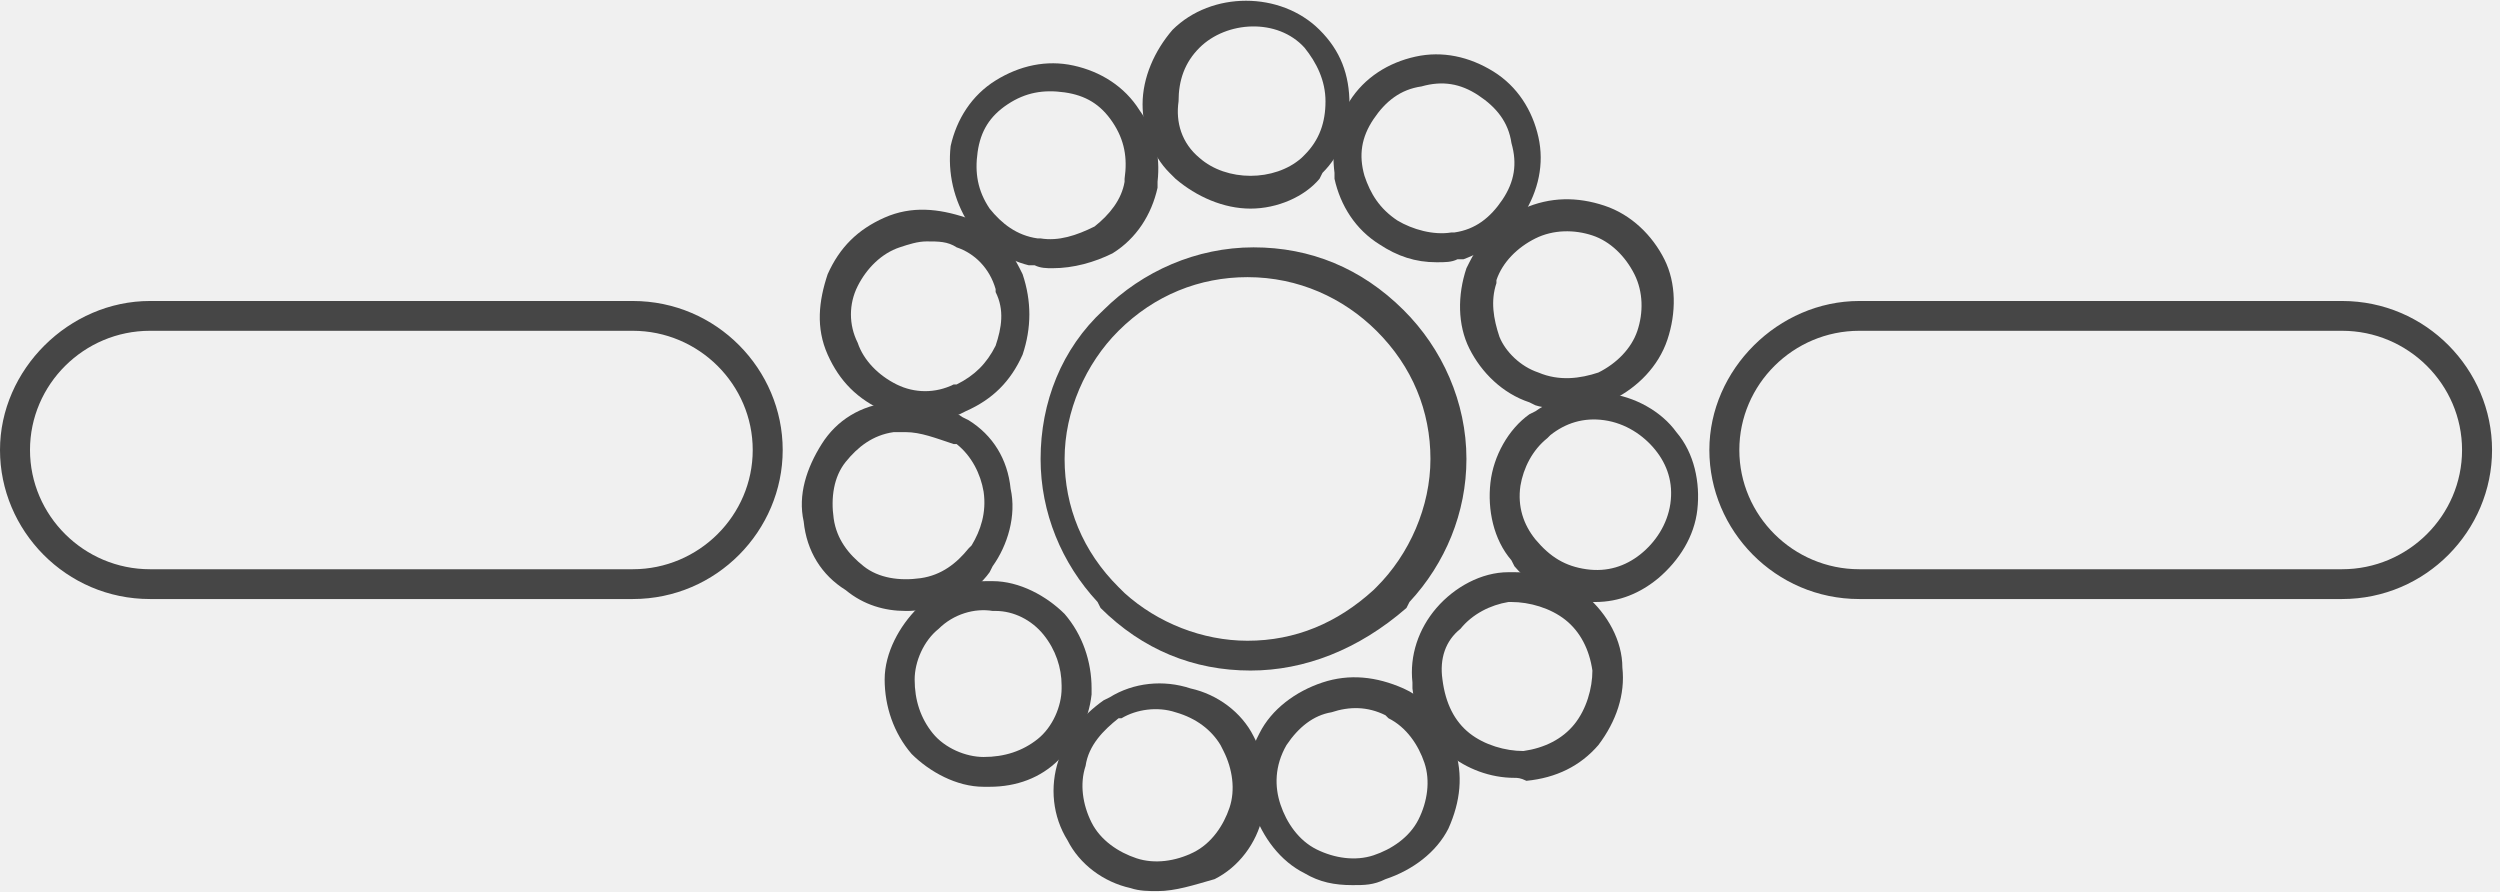
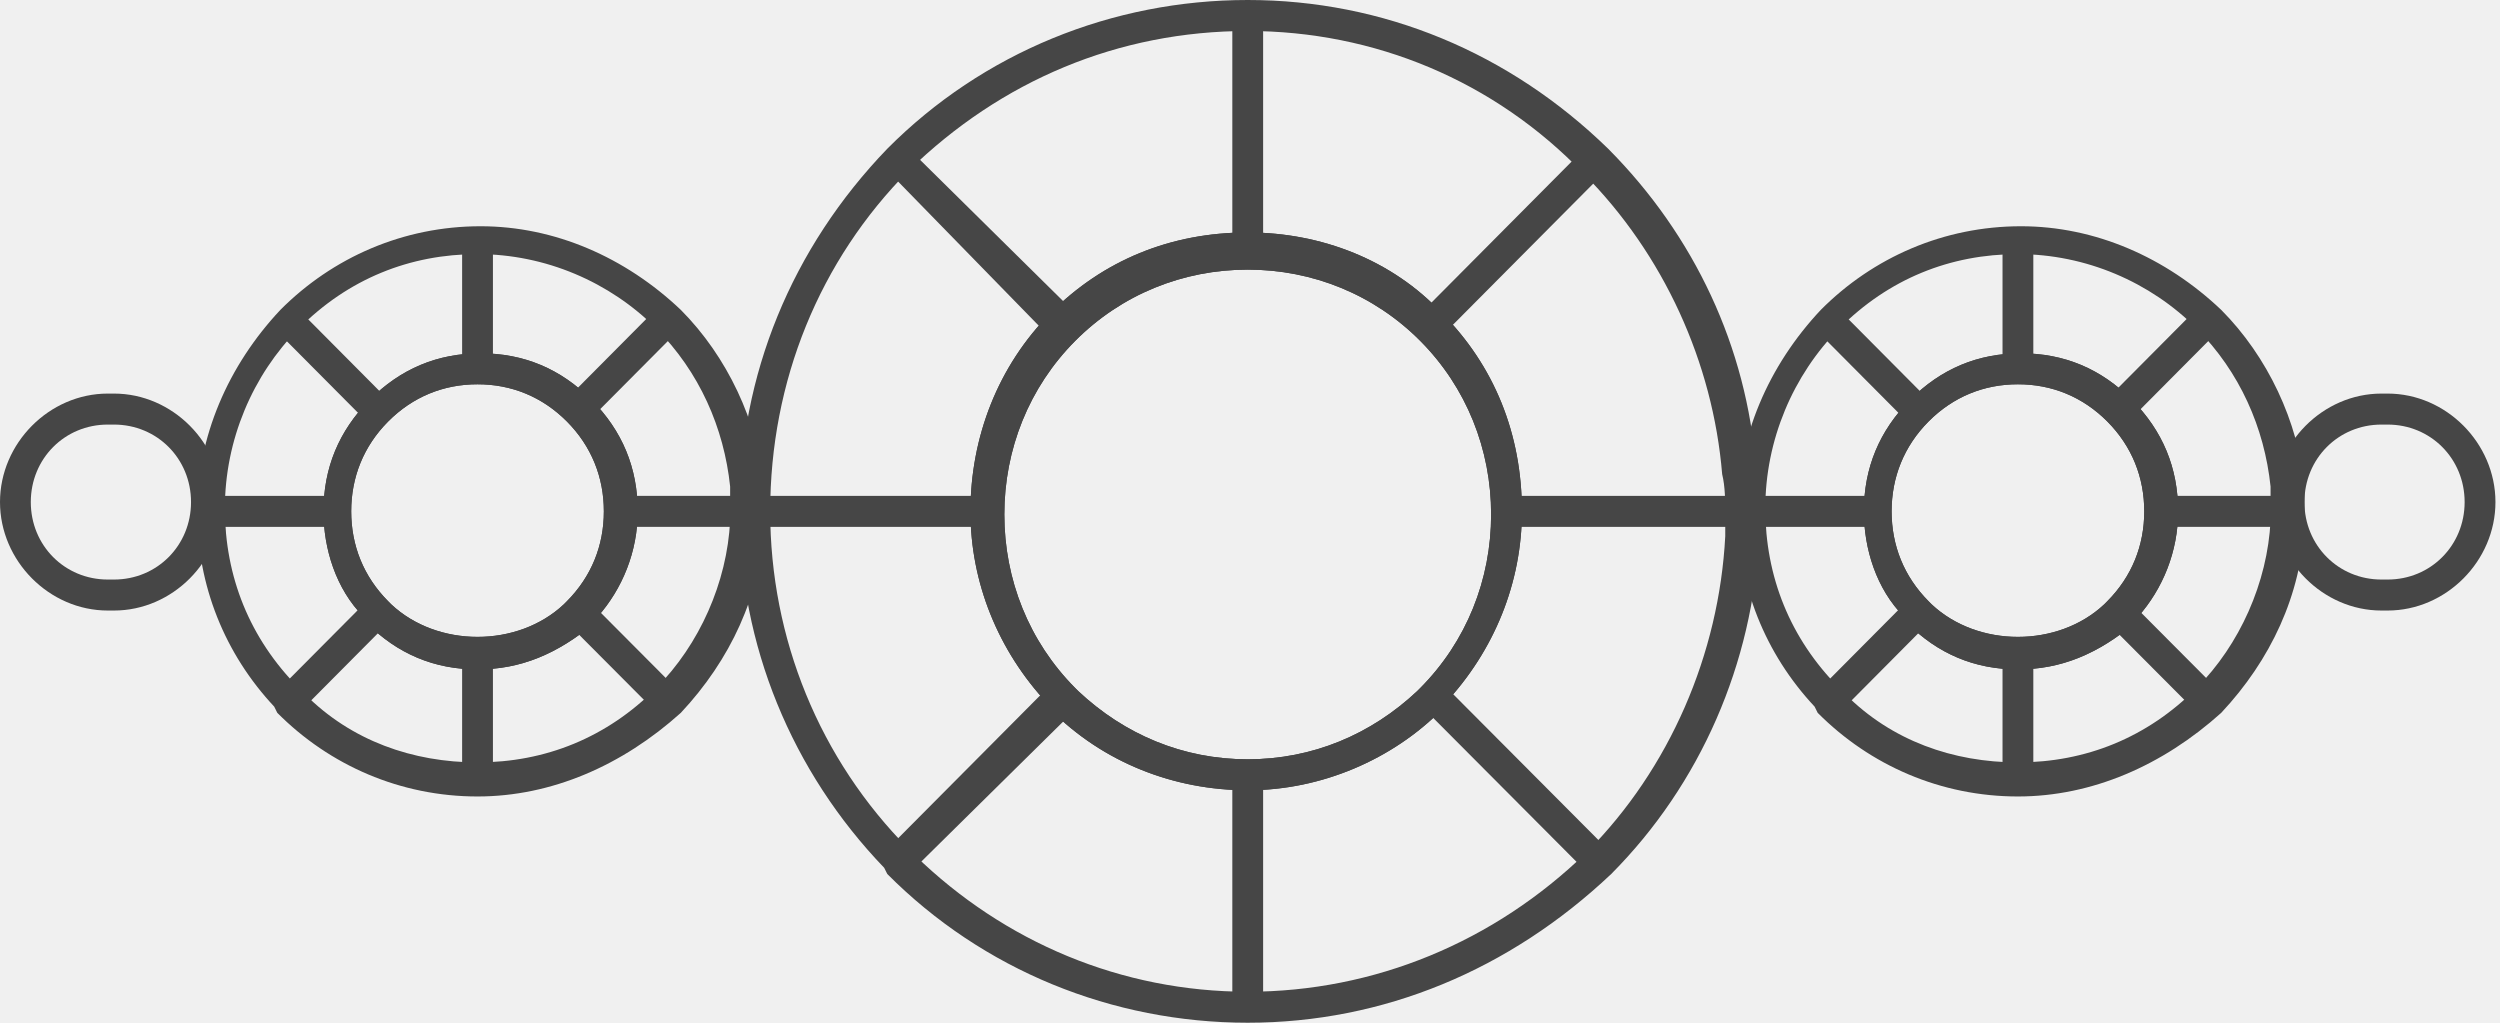
- <svg xmlns="http://www.w3.org/2000/svg" width="101" height="36" viewBox="0 0 101 36" fill="none">
-   <g clip-path="url(#clip0_162_11378)">
-     <path d="M25.564 24.201H6.058C2.665 24.201 0 21.431 0 18.18C0 14.93 2.787 12.16 6.058 12.16H25.564C28.956 12.16 31.621 14.93 31.621 18.18C31.621 21.431 28.956 24.201 25.564 24.201ZM6.058 13.364C3.392 13.364 1.212 15.532 1.212 18.18C1.212 20.829 3.392 22.997 6.058 22.997H25.564C28.229 22.997 30.41 20.829 30.41 18.18C30.41 15.532 28.229 13.364 25.564 13.364H6.058Z" fill="#464646" />
-     <path d="M94.621 24.201H75.115C71.723 24.201 69.058 21.431 69.058 18.18C69.058 14.93 71.844 12.16 75.115 12.16H94.621C98.013 12.16 100.679 14.93 100.679 18.18C100.679 21.431 98.013 24.201 94.621 24.201ZM75.115 13.364C72.45 13.364 70.269 15.532 70.269 18.18C70.269 20.829 72.45 22.997 75.115 22.997H94.621C97.287 22.997 99.467 20.829 99.467 18.18C99.467 15.532 97.287 13.364 94.621 13.364H75.115Z" fill="#464646" />
-     <path d="M50.521 27.09C48.219 27.09 46.16 26.247 44.463 24.562L44.342 24.321C42.888 22.756 42.04 20.709 42.04 18.542C42.04 16.254 42.888 14.087 44.584 12.522C46.16 10.956 48.34 9.993 50.642 9.993C52.944 9.993 55.004 10.836 56.7 12.522C58.275 14.087 59.244 16.254 59.244 18.542C59.244 20.709 58.396 22.756 56.942 24.321L56.821 24.562C54.883 26.247 52.702 27.09 50.521 27.09ZM45.433 23.96C46.765 25.164 48.583 25.886 50.4 25.886C52.338 25.886 54.035 25.164 55.488 23.839L55.609 23.719C56.942 22.395 57.79 20.468 57.79 18.542C57.79 16.615 57.063 14.809 55.609 13.364C54.277 12.04 52.459 11.197 50.4 11.197C48.461 11.197 46.644 11.92 45.19 13.364C43.858 14.689 43.01 16.615 43.01 18.542C43.01 20.468 43.736 22.274 45.19 23.719L45.433 23.96Z" fill="#464646" />
-     <path d="M50.521 8.428C49.431 8.428 48.34 7.946 47.492 7.224L47.25 6.983C46.523 6.261 46.16 5.177 46.16 4.214C46.16 3.13 46.644 2.047 47.371 1.204C48.946 -0.361 51.733 -0.361 53.308 1.204C54.156 2.047 54.519 3.01 54.519 4.214C54.519 5.298 54.156 6.261 53.429 6.983L53.308 7.224C52.702 7.946 51.612 8.428 50.521 8.428ZM48.462 6.381C49.552 7.344 51.49 7.344 52.581 6.381L52.702 6.261C53.308 5.659 53.55 4.936 53.55 4.094C53.55 3.251 53.187 2.528 52.702 1.926C51.612 0.722 49.552 0.843 48.462 1.926C47.856 2.528 47.614 3.251 47.614 4.094C47.492 4.936 47.735 5.779 48.462 6.381Z" fill="#464646" />
-     <path d="M58.033 10.595C57.185 10.595 56.458 10.354 55.731 9.873C54.762 9.271 54.156 8.308 53.914 7.224V6.983C53.792 6.02 53.914 4.936 54.519 4.094C55.125 3.13 56.094 2.528 57.185 2.288C58.275 2.047 59.365 2.288 60.335 2.89C61.304 3.492 61.91 4.455 62.152 5.538C62.394 6.622 62.152 7.706 61.546 8.669C60.941 9.512 60.092 10.114 59.123 10.475H58.881C58.639 10.595 58.396 10.595 58.033 10.595ZM55.125 7.104C55.367 7.826 55.731 8.428 56.458 8.91C57.064 9.271 57.912 9.512 58.639 9.391H58.76C59.608 9.271 60.214 8.789 60.698 8.067C61.183 7.344 61.304 6.622 61.062 5.779C60.941 4.936 60.456 4.334 59.729 3.853C59.002 3.371 58.275 3.251 57.427 3.492C56.579 3.612 55.973 4.094 55.489 4.816C55.004 5.538 54.883 6.261 55.125 7.104Z" fill="#464646" />
-     <path d="M63.242 16.495C62.879 16.495 62.394 16.495 62.031 16.374L61.788 16.254C60.698 15.893 59.85 15.05 59.365 14.087C58.881 13.124 58.881 11.92 59.244 10.836L59.365 10.595C59.85 9.632 60.577 8.91 61.546 8.428C62.636 7.946 63.727 7.946 64.817 8.308C65.908 8.669 66.756 9.512 67.24 10.475C67.725 11.438 67.725 12.642 67.362 13.726C66.998 14.809 66.15 15.652 65.181 16.134C64.454 16.374 63.848 16.495 63.242 16.495ZM62.152 15.05C63 15.411 63.848 15.291 64.575 15.05C65.302 14.689 65.908 14.087 66.15 13.364C66.392 12.642 66.392 11.799 66.029 11.077C65.665 10.354 65.06 9.752 64.333 9.512C63.606 9.271 62.758 9.271 62.031 9.632C61.304 9.993 60.698 10.595 60.456 11.318V11.438C60.213 12.16 60.335 12.883 60.577 13.605C60.819 14.207 61.425 14.809 62.152 15.05Z" fill="#464646" />
-     <path d="M64.454 24.321C64.211 24.321 64.09 24.321 63.848 24.321C62.758 24.201 61.91 23.719 61.183 22.876L61.061 22.635C60.334 21.793 60.092 20.588 60.213 19.505C60.334 18.421 60.94 17.338 61.788 16.736L62.031 16.615C62.879 16.013 63.969 15.773 64.938 15.893C66.029 16.013 67.119 16.615 67.725 17.458C68.452 18.301 68.694 19.505 68.573 20.588C68.452 21.672 67.846 22.635 66.998 23.358C66.271 23.96 65.423 24.321 64.454 24.321ZM62.031 21.793C62.636 22.515 63.242 22.876 64.09 22.997C64.938 23.117 65.665 22.876 66.271 22.395C66.877 21.913 67.361 21.191 67.483 20.348C67.604 19.505 67.361 18.782 66.877 18.18C66.392 17.578 65.665 17.097 64.817 16.977C63.969 16.856 63.242 17.097 62.636 17.578L62.515 17.699C61.91 18.18 61.546 18.903 61.425 19.625C61.304 20.468 61.546 21.191 62.031 21.793Z" fill="#464646" />
-     <path d="M61.183 31.425C60.214 31.425 59.244 31.063 58.517 30.461C57.669 29.739 57.185 28.896 57.063 27.813V27.572C56.942 26.488 57.306 25.405 58.033 24.562C58.76 23.719 59.85 23.117 60.94 23.117H61.183C62.273 23.117 63.242 23.478 64.09 24.08C64.939 24.803 65.544 25.886 65.544 26.97C65.665 28.053 65.302 29.137 64.575 30.1C63.848 30.943 62.879 31.425 61.667 31.545C61.425 31.425 61.304 31.425 61.183 31.425ZM58.275 27.451C58.396 28.415 58.76 29.137 59.365 29.619C59.971 30.1 60.819 30.341 61.546 30.341C62.394 30.221 63.121 29.859 63.606 29.257C64.09 28.655 64.333 27.813 64.333 27.09C64.212 26.247 63.848 25.525 63.242 25.043C62.637 24.562 61.788 24.321 61.062 24.321H60.94C60.214 24.441 59.487 24.803 59.002 25.405C58.396 25.886 58.154 26.609 58.275 27.451Z" fill="#464646" />
-     <path d="M54.64 35.759C53.913 35.759 53.308 35.639 52.702 35.278C51.733 34.796 51.006 33.833 50.642 32.749C50.279 31.786 50.4 30.702 50.764 29.86L50.885 29.619C51.369 28.655 52.339 27.933 53.429 27.572C54.519 27.211 55.61 27.331 56.7 27.813L56.942 27.933C57.79 28.415 58.517 29.258 58.76 30.221C59.123 31.304 59.002 32.388 58.517 33.471C58.033 34.435 57.063 35.157 55.973 35.518C55.489 35.759 55.125 35.759 54.64 35.759ZM51.975 30.1C51.49 30.943 51.49 31.786 51.733 32.508C51.975 33.231 52.46 33.953 53.187 34.314C53.913 34.675 54.761 34.796 55.489 34.555C56.215 34.314 56.942 33.833 57.306 33.11C57.669 32.388 57.79 31.545 57.548 30.823C57.306 30.1 56.821 29.378 56.094 29.017L55.973 28.896C55.246 28.535 54.519 28.535 53.792 28.776C53.065 28.896 52.46 29.378 51.975 30.1Z" fill="#464646" />
-     <path d="M46.765 36C46.402 36 46.038 36 45.675 35.879C44.584 35.639 43.615 34.916 43.131 33.953C42.525 32.99 42.404 31.786 42.767 30.702C43.01 29.739 43.736 28.896 44.584 28.294L44.827 28.174C45.796 27.572 47.008 27.451 48.098 27.813C49.188 28.053 50.158 28.776 50.642 29.739L50.763 29.98C51.248 30.943 51.369 31.906 51.006 32.99C50.763 34.073 50.036 35.037 49.067 35.518C48.219 35.759 47.492 36 46.765 36ZM43.858 30.943C43.615 31.665 43.736 32.508 44.1 33.231C44.463 33.953 45.19 34.435 45.917 34.675C46.644 34.916 47.492 34.796 48.219 34.435C48.946 34.073 49.431 33.351 49.673 32.629C49.915 31.906 49.794 31.063 49.431 30.341L49.309 30.1C48.946 29.498 48.34 29.017 47.492 28.776C46.765 28.535 45.917 28.655 45.311 29.017H45.19C44.584 29.498 43.979 30.1 43.858 30.943Z" fill="#464646" />
-     <path d="M39.981 31.786C39.86 31.786 39.86 31.786 39.739 31.786C38.648 31.786 37.558 31.184 36.831 30.462C36.104 29.619 35.74 28.535 35.74 27.451C35.74 26.368 36.346 25.284 37.073 24.562C37.8 23.84 38.769 23.478 39.86 23.478H40.102C41.192 23.478 42.283 24.08 43.01 24.803C43.737 25.645 44.1 26.729 44.1 27.813V28.053C43.979 29.137 43.494 29.98 42.767 30.702C42.041 31.425 41.071 31.786 39.981 31.786ZM37.921 25.405C37.316 25.886 36.952 26.729 36.952 27.451C36.952 28.294 37.194 29.017 37.679 29.619C38.164 30.221 39.012 30.582 39.739 30.582C40.587 30.582 41.314 30.341 41.919 29.86C42.525 29.378 42.889 28.535 42.889 27.813V27.692C42.889 26.97 42.646 26.247 42.162 25.645C41.677 25.044 40.95 24.682 40.223 24.682H40.102C39.375 24.562 38.527 24.803 37.921 25.405Z" fill="#464646" />
-     <path d="M36.588 24.682C35.74 24.682 34.892 24.441 34.165 23.839C33.196 23.237 32.59 22.274 32.469 21.07C32.227 19.987 32.59 18.903 33.196 17.94C33.802 16.977 34.771 16.375 35.983 16.254C37.073 16.134 38.042 16.254 38.89 16.856L39.133 16.977C40.102 17.578 40.708 18.542 40.829 19.746C41.071 20.829 40.708 22.033 40.102 22.876L39.981 23.117C39.375 23.96 38.406 24.441 37.437 24.562C37.073 24.682 36.831 24.682 36.588 24.682ZM36.588 17.458C36.467 17.458 36.225 17.458 36.104 17.458C35.256 17.578 34.65 18.06 34.165 18.662C33.681 19.264 33.56 20.107 33.681 20.95C33.802 21.793 34.286 22.395 34.892 22.876C35.498 23.358 36.346 23.478 37.194 23.358C38.042 23.237 38.648 22.756 39.133 22.154L39.254 22.033C39.617 21.431 39.86 20.709 39.738 19.866C39.617 19.144 39.254 18.421 38.648 17.94H38.527C37.8 17.699 37.194 17.458 36.588 17.458Z" fill="#464646" />
-     <path d="M37.437 16.977C36.831 16.977 36.346 16.856 35.74 16.615C34.65 16.134 33.923 15.411 33.438 14.328C32.954 13.244 33.075 12.161 33.438 11.077C33.923 9.993 34.65 9.271 35.74 8.789C36.831 8.308 37.921 8.428 39.012 8.789C39.981 9.151 40.708 9.873 41.192 10.836L41.313 11.077C41.677 12.161 41.677 13.244 41.313 14.328C40.829 15.411 40.102 16.134 39.012 16.615L38.769 16.736C38.406 16.856 37.921 16.977 37.437 16.977ZM37.437 9.753C37.073 9.753 36.71 9.873 36.346 9.993C35.619 10.234 35.014 10.836 34.65 11.559C34.287 12.281 34.287 13.124 34.65 13.846C34.892 14.569 35.498 15.171 36.225 15.532C36.952 15.893 37.8 15.893 38.527 15.532H38.648C39.375 15.171 39.86 14.689 40.223 13.967C40.465 13.244 40.587 12.522 40.223 11.799V11.679C39.981 10.836 39.375 10.234 38.648 9.993C38.285 9.753 37.921 9.753 37.437 9.753Z" fill="#464646" />
-     <path d="M42.525 10.836C42.283 10.836 42.04 10.836 41.798 10.716H41.556C40.587 10.475 39.739 9.873 39.133 9.03C38.527 8.067 38.285 6.983 38.406 5.9C38.648 4.816 39.254 3.853 40.223 3.251C41.192 2.649 42.283 2.408 43.373 2.649C44.464 2.889 45.433 3.491 46.038 4.455C46.644 5.298 46.886 6.261 46.765 7.344V7.585C46.523 8.669 45.917 9.632 44.948 10.234C44.221 10.595 43.373 10.836 42.525 10.836ZM42.04 9.632C42.767 9.752 43.494 9.512 44.221 9.15C44.827 8.669 45.312 8.067 45.433 7.344V7.224C45.554 6.381 45.433 5.659 44.948 4.936C44.464 4.214 43.858 3.853 43.01 3.732C42.161 3.612 41.435 3.732 40.708 4.214C39.981 4.696 39.617 5.298 39.496 6.14C39.375 6.983 39.496 7.706 39.981 8.428C40.465 9.03 41.071 9.512 41.919 9.632H42.04Z" fill="#464646" />
+ <svg xmlns="http://www.w3.org/2000/svg" width="88" height="36" viewBox="0 0 88 36" fill="none">
+   <g clip-path="url(#clip0_162_11556)">
+     <path d="M4.012 21.491H3.796C1.735 21.491 0 19.745 0 17.673C0 15.6 1.735 13.854 3.796 13.854H4.012C6.073 13.854 7.808 15.6 7.808 17.673C7.808 19.745 6.073 21.491 4.012 21.491ZM3.796 14.945C2.277 14.945 1.084 16.145 1.084 17.673C1.084 19.2 2.277 20.4 3.796 20.4H4.012C5.531 20.4 6.724 19.2 6.724 17.673C6.724 16.145 5.531 14.945 4.012 14.945H3.796Z" fill="#464646" />
+     <path d="M43.92 36C39.148 36 34.594 34.145 31.232 30.764L31.123 30.546C27.87 27.164 26.027 22.691 26.027 18C26.027 13.2 27.87 8.727 31.232 5.236C34.594 1.855 39.148 0 43.92 0C48.691 0 53.138 1.855 56.608 5.236C59.644 8.291 61.488 12.218 61.813 16.473C61.813 17.018 61.922 17.454 61.922 18C61.922 18.327 61.922 18.546 61.922 18.873C61.705 23.346 59.861 27.6 56.716 30.764C53.138 34.145 48.691 36 43.92 36ZM32.208 30.109C35.353 33.164 39.474 34.909 43.92 34.909C48.366 34.909 52.596 33.164 55.849 30C58.777 27.055 60.512 23.018 60.729 18.873C60.729 18.654 60.729 18.327 60.729 18.109C60.729 17.673 60.729 17.127 60.62 16.691C60.295 12.764 58.56 8.945 55.74 6.109C52.596 2.836 48.366 1.091 43.92 1.091C39.365 1.091 35.244 2.836 31.991 6C28.846 9.164 27.111 13.418 27.111 18C27.111 22.473 28.846 26.727 31.991 29.891L32.208 30.109ZM43.92 27.818C41.317 27.818 38.823 26.836 36.98 24.982L36.871 24.764C35.136 22.909 34.16 20.509 34.16 18C34.16 15.382 35.136 12.873 36.98 11.018C38.823 9.164 41.209 8.182 43.92 8.182C46.523 8.182 49.017 9.164 50.752 11.018C52.596 12.873 53.572 15.273 53.572 18C53.572 20.509 52.596 22.909 50.86 24.764L50.752 24.982C49.017 26.727 46.523 27.818 43.92 27.818ZM37.956 24.327C39.582 25.855 41.643 26.727 43.92 26.727C46.197 26.727 48.258 25.855 49.884 24.327L49.993 24.218C51.62 22.582 52.487 20.4 52.487 18.109C52.487 15.818 51.62 13.636 49.993 12C48.366 10.364 46.197 9.491 43.92 9.491C41.643 9.491 39.474 10.364 37.847 12C36.22 13.636 35.353 15.818 35.353 18.109C35.353 20.4 36.22 22.582 37.847 24.218L37.956 24.327Z" fill="#464646" />
+     <path d="M44.462 27.273H43.378V35.455H44.462V27.273Z" fill="#464646" />
+     <path d="M44.462 0.545H43.378V8.727H44.462V0.545Z" fill="#464646" />
+     <path d="M34.702 17.455H26.569V18.546H34.702V17.455Z" fill="#464646" />
+     <path d="M61.271 17.455H53.138V18.546H61.271V17.455Z" fill="#464646" />
+     <path d="M36.98 11.891L31.232 6L31.991 5.236L37.847 11.018L36.98 11.891Z" fill="#464646" />
+     <path d="M50.839 24.122L50.073 24.894L55.83 30.674L56.596 29.902L50.839 24.122Z" fill="#464646" />
+     <path d="M43.92 27.818C41.317 27.818 38.823 26.836 36.98 24.982L36.871 24.764C35.136 22.909 34.16 20.509 34.16 18C34.16 15.382 35.136 12.873 36.98 11.018C38.823 9.164 41.209 8.182 43.92 8.182C46.523 8.182 49.017 9.164 50.752 11.018C52.596 12.873 53.572 15.273 53.572 18C53.572 20.509 52.596 22.909 50.86 24.764L50.752 24.982C49.017 26.727 46.523 27.818 43.92 27.818ZM37.956 24.327C39.582 25.855 41.643 26.727 43.92 26.727C46.197 26.727 48.258 25.855 49.884 24.327L49.993 24.218C51.62 22.582 52.487 20.4 52.487 18.109C52.487 15.818 51.62 13.636 49.993 12C48.366 10.364 46.197 9.491 43.92 9.491C41.643 9.491 39.474 10.364 37.847 12C36.22 13.636 35.353 15.818 35.353 18.109C35.353 20.4 36.22 22.582 37.847 24.218L37.956 24.327Z" fill="#464646" />
+     <path d="M55.762 5.244L50.011 11.029L50.777 11.801L56.528 6.015L55.762 5.244Z" fill="#464646" />
+     <path d="M31.666 30.873V30.327H31.123V30.109L31.232 29.891L36.98 24.109L37.847 24.982L32.208 30.546V30.873H31.666Z" fill="#464646" />
+     <path d="M84.044 21.491H83.828C81.767 21.491 80.032 19.745 80.032 17.673C80.032 15.6 81.767 13.854 83.828 13.854H84.044C86.105 13.854 87.84 15.6 87.84 17.673C87.84 19.745 86.105 21.491 84.044 21.491ZM83.828 14.945C82.309 14.945 81.116 16.145 81.116 17.673C81.116 19.2 82.309 20.4 83.828 20.4H84.044C85.563 20.4 86.755 19.2 86.755 17.673C86.755 16.145 85.563 14.945 84.044 14.945H83.828Z" fill="#464646" />
+     <path d="M71.031 28.036C68.32 28.036 65.826 26.945 63.982 25.091L63.874 24.873C62.139 23.018 61.163 20.618 61.163 18C61.163 15.382 62.247 12.873 64.091 10.909C65.934 9.055 68.428 7.964 71.139 7.964C73.742 7.964 76.236 9.055 78.188 10.909C79.815 12.545 80.9 14.836 81.116 17.127C81.116 17.454 81.116 17.673 81.116 18C81.116 18.109 81.116 18.327 81.116 18.436C81.008 20.945 79.924 23.236 78.188 25.091C76.128 26.945 73.634 28.036 71.031 28.036ZM64.958 24.436C66.585 26.073 68.754 26.836 71.031 26.836C73.417 26.836 75.586 25.964 77.321 24.218C78.839 22.691 79.815 20.509 79.924 18.327C79.924 18.218 79.924 18.109 79.924 17.891C79.924 17.673 79.924 17.345 79.924 17.127C79.707 15.055 78.839 13.091 77.321 11.564C75.694 9.927 73.417 8.945 71.031 8.945C68.645 8.945 66.476 9.818 64.741 11.564C63.115 13.2 62.139 15.491 62.139 17.891C62.139 20.291 63.006 22.473 64.741 24.218L64.958 24.436ZM71.031 23.564C69.513 23.564 68.212 23.018 67.127 21.927L67.019 21.709C66.043 20.727 65.609 19.309 65.609 18C65.609 16.473 66.151 15.164 67.236 14.073C68.32 12.982 69.621 12.436 71.139 12.436C72.658 12.436 73.959 12.982 75.043 14.073C76.128 15.164 76.67 16.473 76.67 18C76.67 19.418 76.128 20.727 75.26 21.709L75.152 21.927C73.851 23.018 72.549 23.564 71.031 23.564ZM67.995 21.273C69.621 22.8 72.441 22.8 74.067 21.273L74.176 21.164C75.043 20.291 75.477 19.2 75.477 18C75.477 16.8 75.043 15.709 74.176 14.836C73.308 13.964 72.224 13.527 71.031 13.527C69.838 13.527 68.754 13.964 67.886 14.836C67.019 15.709 66.585 16.8 66.585 18C66.585 19.2 67.019 20.291 67.886 21.164L67.995 21.273Z" fill="#464646" />
+     <path d="M71.573 23.018H70.489V27.491H71.573V23.018Z" fill="#464646" />
+     <path d="M71.573 8.509H70.489V12.982H71.573V8.509Z" fill="#464646" />
+     <path d="M66.043 17.455H61.596V18.546H66.043V17.455Z" fill="#464646" />
+     <path d="M80.466 18.546H76.019V17.455H80.357L80.466 18.546Z" fill="#464646" />
+     <path d="M67.127 14.836L63.982 11.673L64.741 10.909L67.886 14.073L67.127 14.836Z" fill="#464646" />
+     <path d="M74.903 21.1L74.137 21.873L77.284 25.032L78.05 24.26L74.903 21.1Z" fill="#464646" />
+     <path d="M71.031 23.564C69.513 23.564 68.212 23.018 67.127 21.927L67.019 21.709C66.043 20.727 65.609 19.309 65.609 18C65.609 16.473 66.151 15.164 67.236 14.073C68.32 12.982 69.621 12.436 71.14 12.436C72.658 12.436 73.959 12.982 75.043 14.073C76.128 15.164 76.67 16.473 76.67 18C76.67 19.418 76.128 20.727 75.26 21.709L75.152 21.927C73.851 23.018 72.549 23.564 71.031 23.564ZM67.995 21.273C69.621 22.8 72.441 22.8 74.068 21.273L74.176 21.164C75.044 20.291 75.477 19.2 75.477 18C75.477 16.8 75.044 15.709 74.176 14.836C73.308 13.964 72.224 13.527 71.031 13.527C69.838 13.527 68.754 13.964 67.886 14.836C67.019 15.709 66.585 16.8 66.585 18C66.585 19.2 67.019 20.291 67.886 21.164L67.995 21.273Z" fill="#464646" />
+     <path d="M77.262 10.935L74.118 14.097L74.885 14.869L78.029 11.706L77.262 10.935Z" fill="#464646" />
+     <path d="M64.416 25.2V24.654H63.874V24.436L63.982 24.327L67.127 21.164L67.886 21.927L64.958 24.873V25.2H64.416Z" fill="#464646" />
+     <path d="M16.809 28.036C14.098 28.036 11.604 26.945 9.76 25.091L9.652 24.873C7.916 23.018 6.94 20.618 6.94 18C6.94 15.382 8.025 12.873 9.868 10.909C11.712 9.055 14.206 7.964 16.917 7.964C19.52 7.964 22.014 9.055 23.966 10.909C25.593 12.545 26.677 14.836 26.894 17.127C26.894 17.454 26.894 17.673 26.894 18C26.894 18.109 26.894 18.327 26.894 18.436C26.786 20.945 25.701 23.236 23.966 25.091C21.906 26.945 19.412 28.036 16.809 28.036ZM10.736 24.436C12.363 26.073 14.531 26.836 16.809 26.836C19.195 26.836 21.363 25.964 23.099 24.218C24.617 22.691 25.593 20.509 25.701 18.327C25.701 18.218 25.701 18.109 25.701 17.891C25.701 17.673 25.701 17.345 25.701 17.127C25.484 15.055 24.617 13.091 23.099 11.564C21.472 9.927 19.195 8.945 16.809 8.945C14.423 8.945 12.254 9.818 10.519 11.564C8.892 13.2 7.916 15.491 7.916 17.891C7.916 20.291 8.784 22.473 10.519 24.218L10.736 24.436ZM16.809 23.564C15.291 23.564 13.989 23.018 12.905 21.927L12.796 21.709C11.82 20.727 11.387 19.309 11.387 18C11.387 16.473 11.929 15.164 13.013 14.073C14.098 12.982 15.399 12.436 16.917 12.436C18.436 12.436 19.737 12.982 20.821 14.073C21.906 15.164 22.448 16.473 22.448 18C22.448 19.418 21.906 20.727 21.038 21.709L20.93 21.927C19.628 23.018 18.327 23.564 16.809 23.564ZM13.772 21.273C15.399 22.8 18.219 22.8 19.845 21.273L19.954 21.164C20.821 20.291 21.255 19.2 21.255 18C21.255 16.8 20.821 15.709 19.954 14.836C19.086 13.964 18.002 13.527 16.809 13.527C15.616 13.527 14.531 13.964 13.664 14.836C12.796 15.709 12.363 16.8 12.363 18C12.363 19.2 12.796 20.291 13.664 21.164L13.772 21.273Z" fill="#464646" />
+     <path d="M17.351 23.018H16.267V27.491H17.351V23.018Z" fill="#464646" />
+     <path d="M17.351 8.509H16.267V12.982H17.351V8.509Z" fill="#464646" />
+     <path d="M11.82 17.455H7.374V18.546H11.82V17.455Z" fill="#464646" />
+     <path d="M26.244 18.546H21.797V17.455H26.135L26.244 18.546Z" fill="#464646" />
+     <path d="M12.905 14.836L9.76 11.673L10.519 10.909L13.664 14.073L12.905 14.836Z" fill="#464646" />
+     <path d="M20.683 21.102L19.917 21.874L23.064 25.034L23.83 24.262L20.683 21.102Z" fill="#464646" />
+     <path d="M16.809 23.564C15.291 23.564 13.989 23.018 12.905 21.927L12.796 21.709C11.82 20.727 11.387 19.309 11.387 18C11.387 16.473 11.929 15.164 13.013 14.073C14.098 12.982 15.399 12.436 16.917 12.436C18.436 12.436 19.737 12.982 20.821 14.073C21.906 15.164 22.448 16.473 22.448 18C22.448 19.418 21.906 20.727 21.038 21.709L20.93 21.927C19.628 23.018 18.327 23.564 16.809 23.564ZM13.773 21.273C15.399 22.8 18.219 22.8 19.845 21.273L19.954 21.164C20.821 20.291 21.255 19.2 21.255 18C21.255 16.8 20.821 15.709 19.954 14.836C19.086 13.964 18.002 13.527 16.809 13.527C15.616 13.527 14.532 13.964 13.664 14.836C12.796 15.709 12.363 16.8 12.363 18C12.363 19.2 12.796 20.291 13.664 21.164L13.773 21.273Z" fill="#464646" />
+     <path d="M23.04 10.934L19.896 14.097L20.663 14.868L23.807 11.706L23.04 10.934Z" fill="#464646" />
+     <path d="M10.194 25.2V24.654H9.652V24.436L9.76 24.327L12.905 21.164L13.664 21.927L10.736 24.873V25.2H10.194Z" fill="#464646" />
  </g>
  <defs>
-     <clipPath id="clip0_162_11378">
-       <rect width="100.8" height="36" fill="white" />
+     <clipPath id="clip0_162_11556">
+       <rect width="87.84" height="36" fill="white" />
    </clipPath>
  </defs>
</svg>
